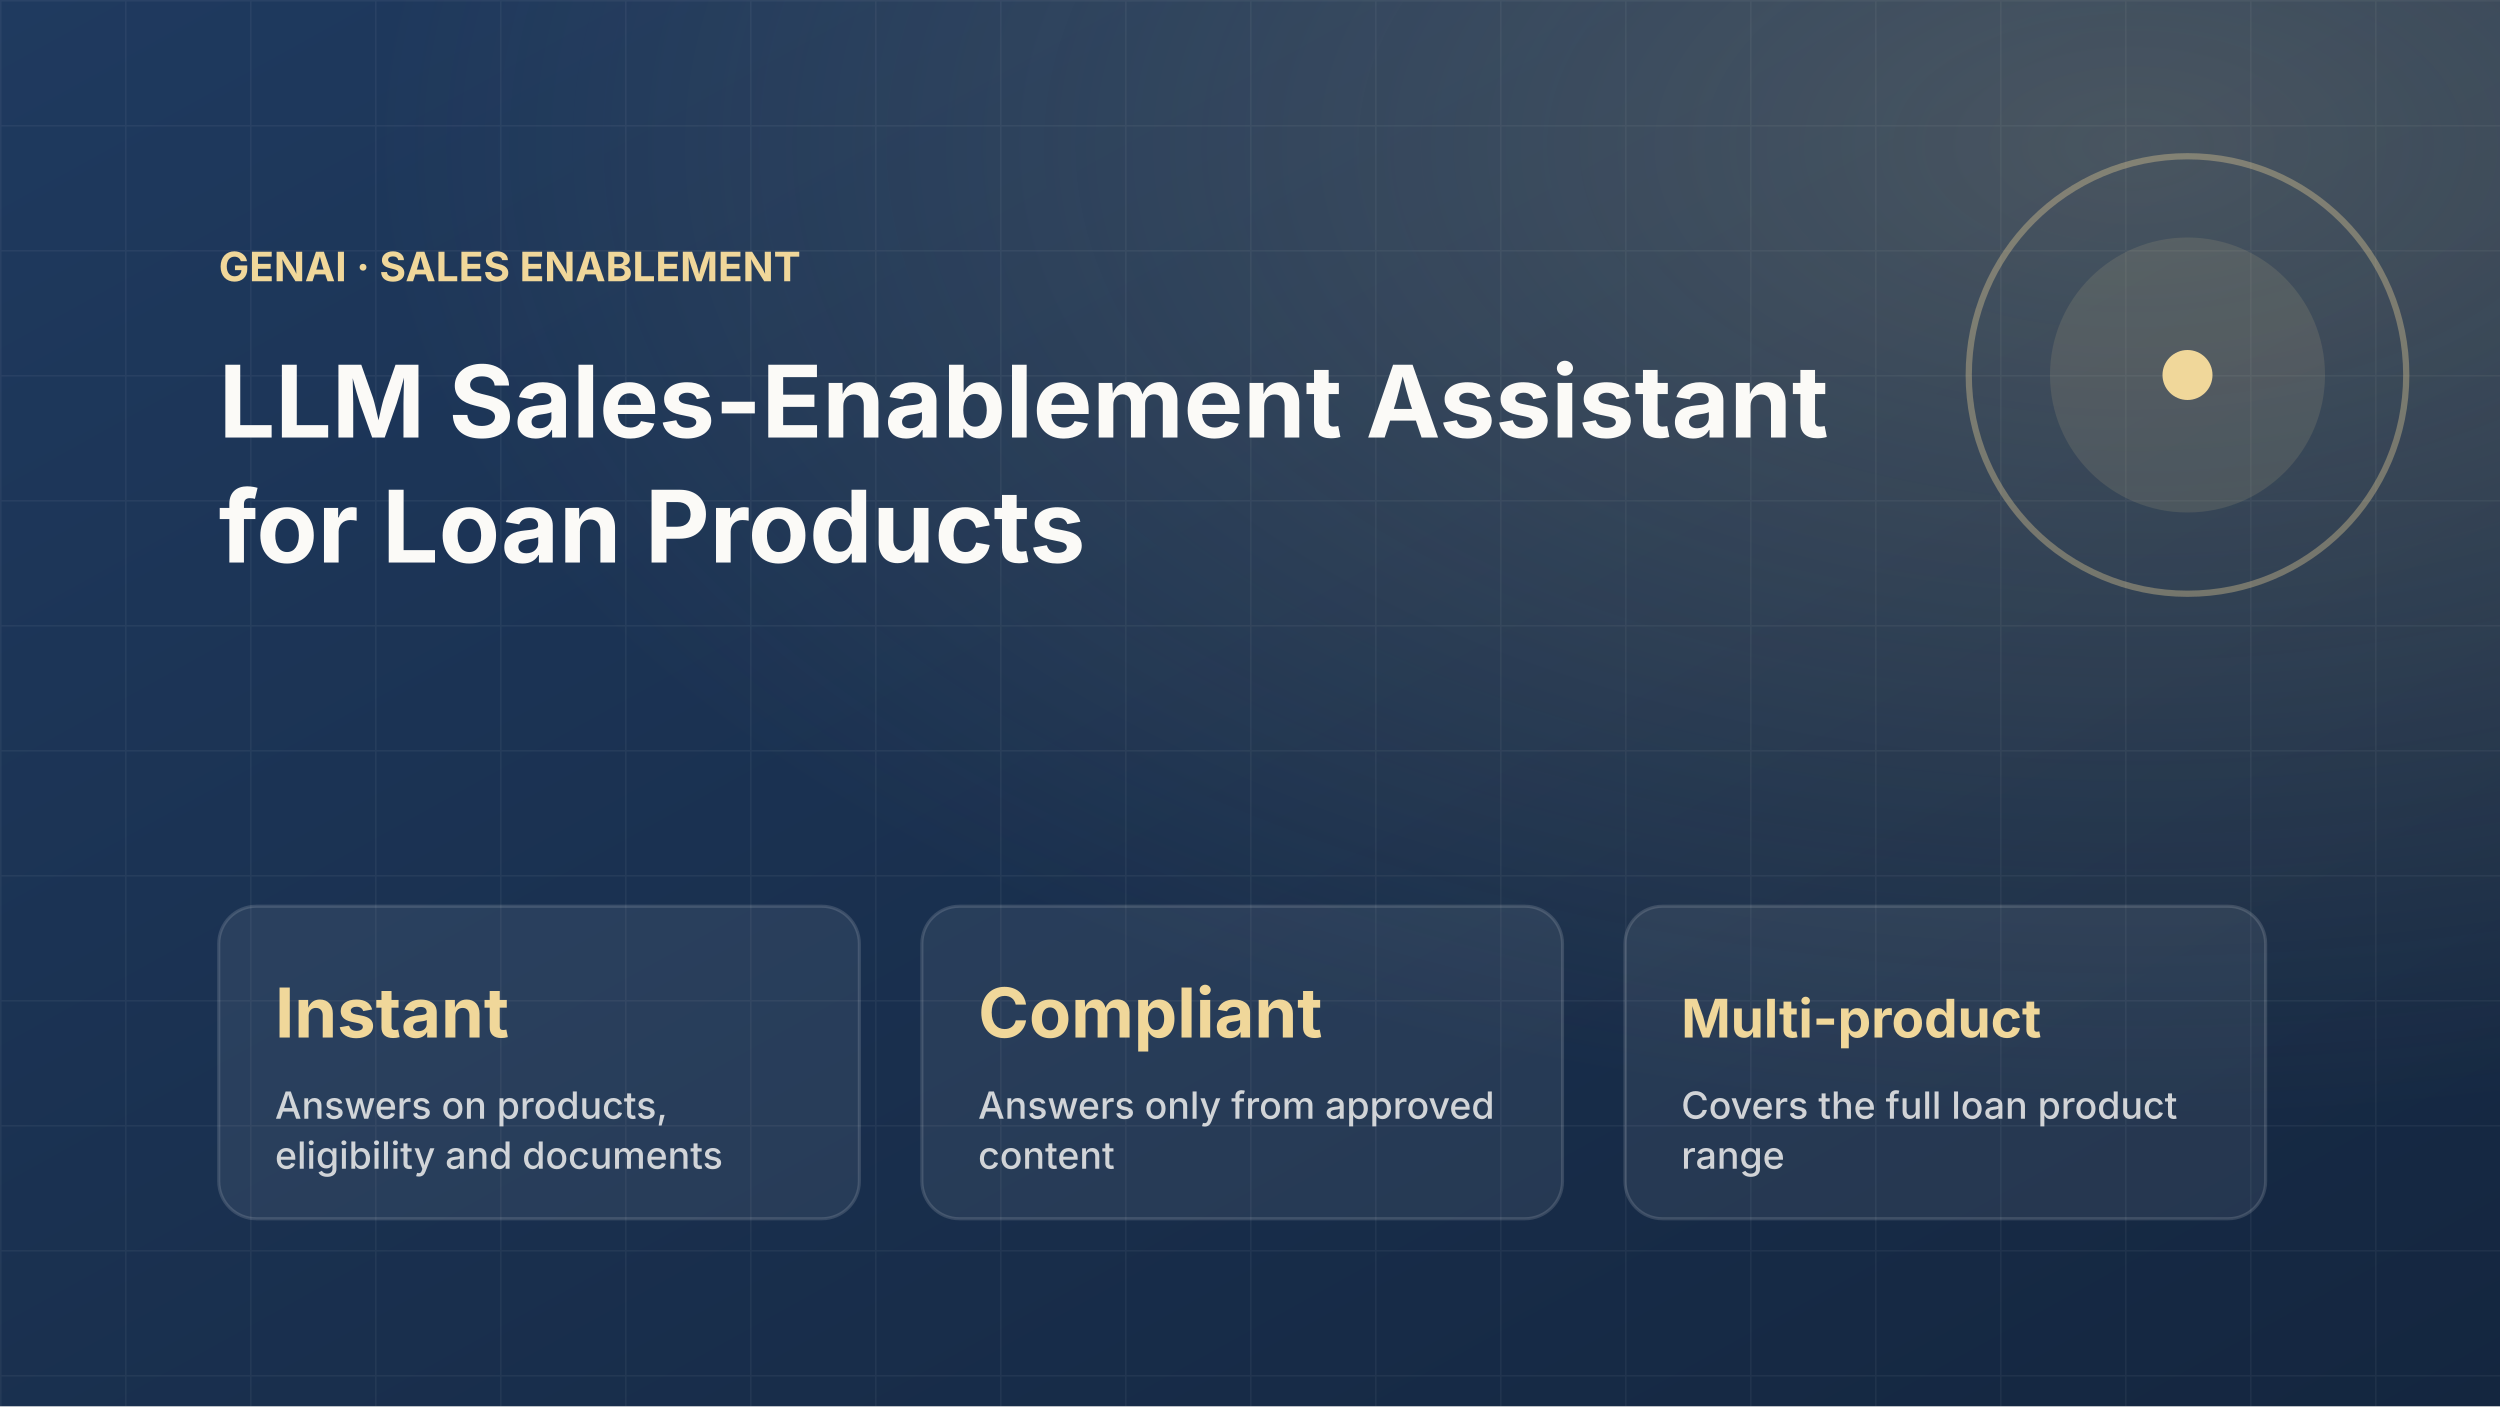
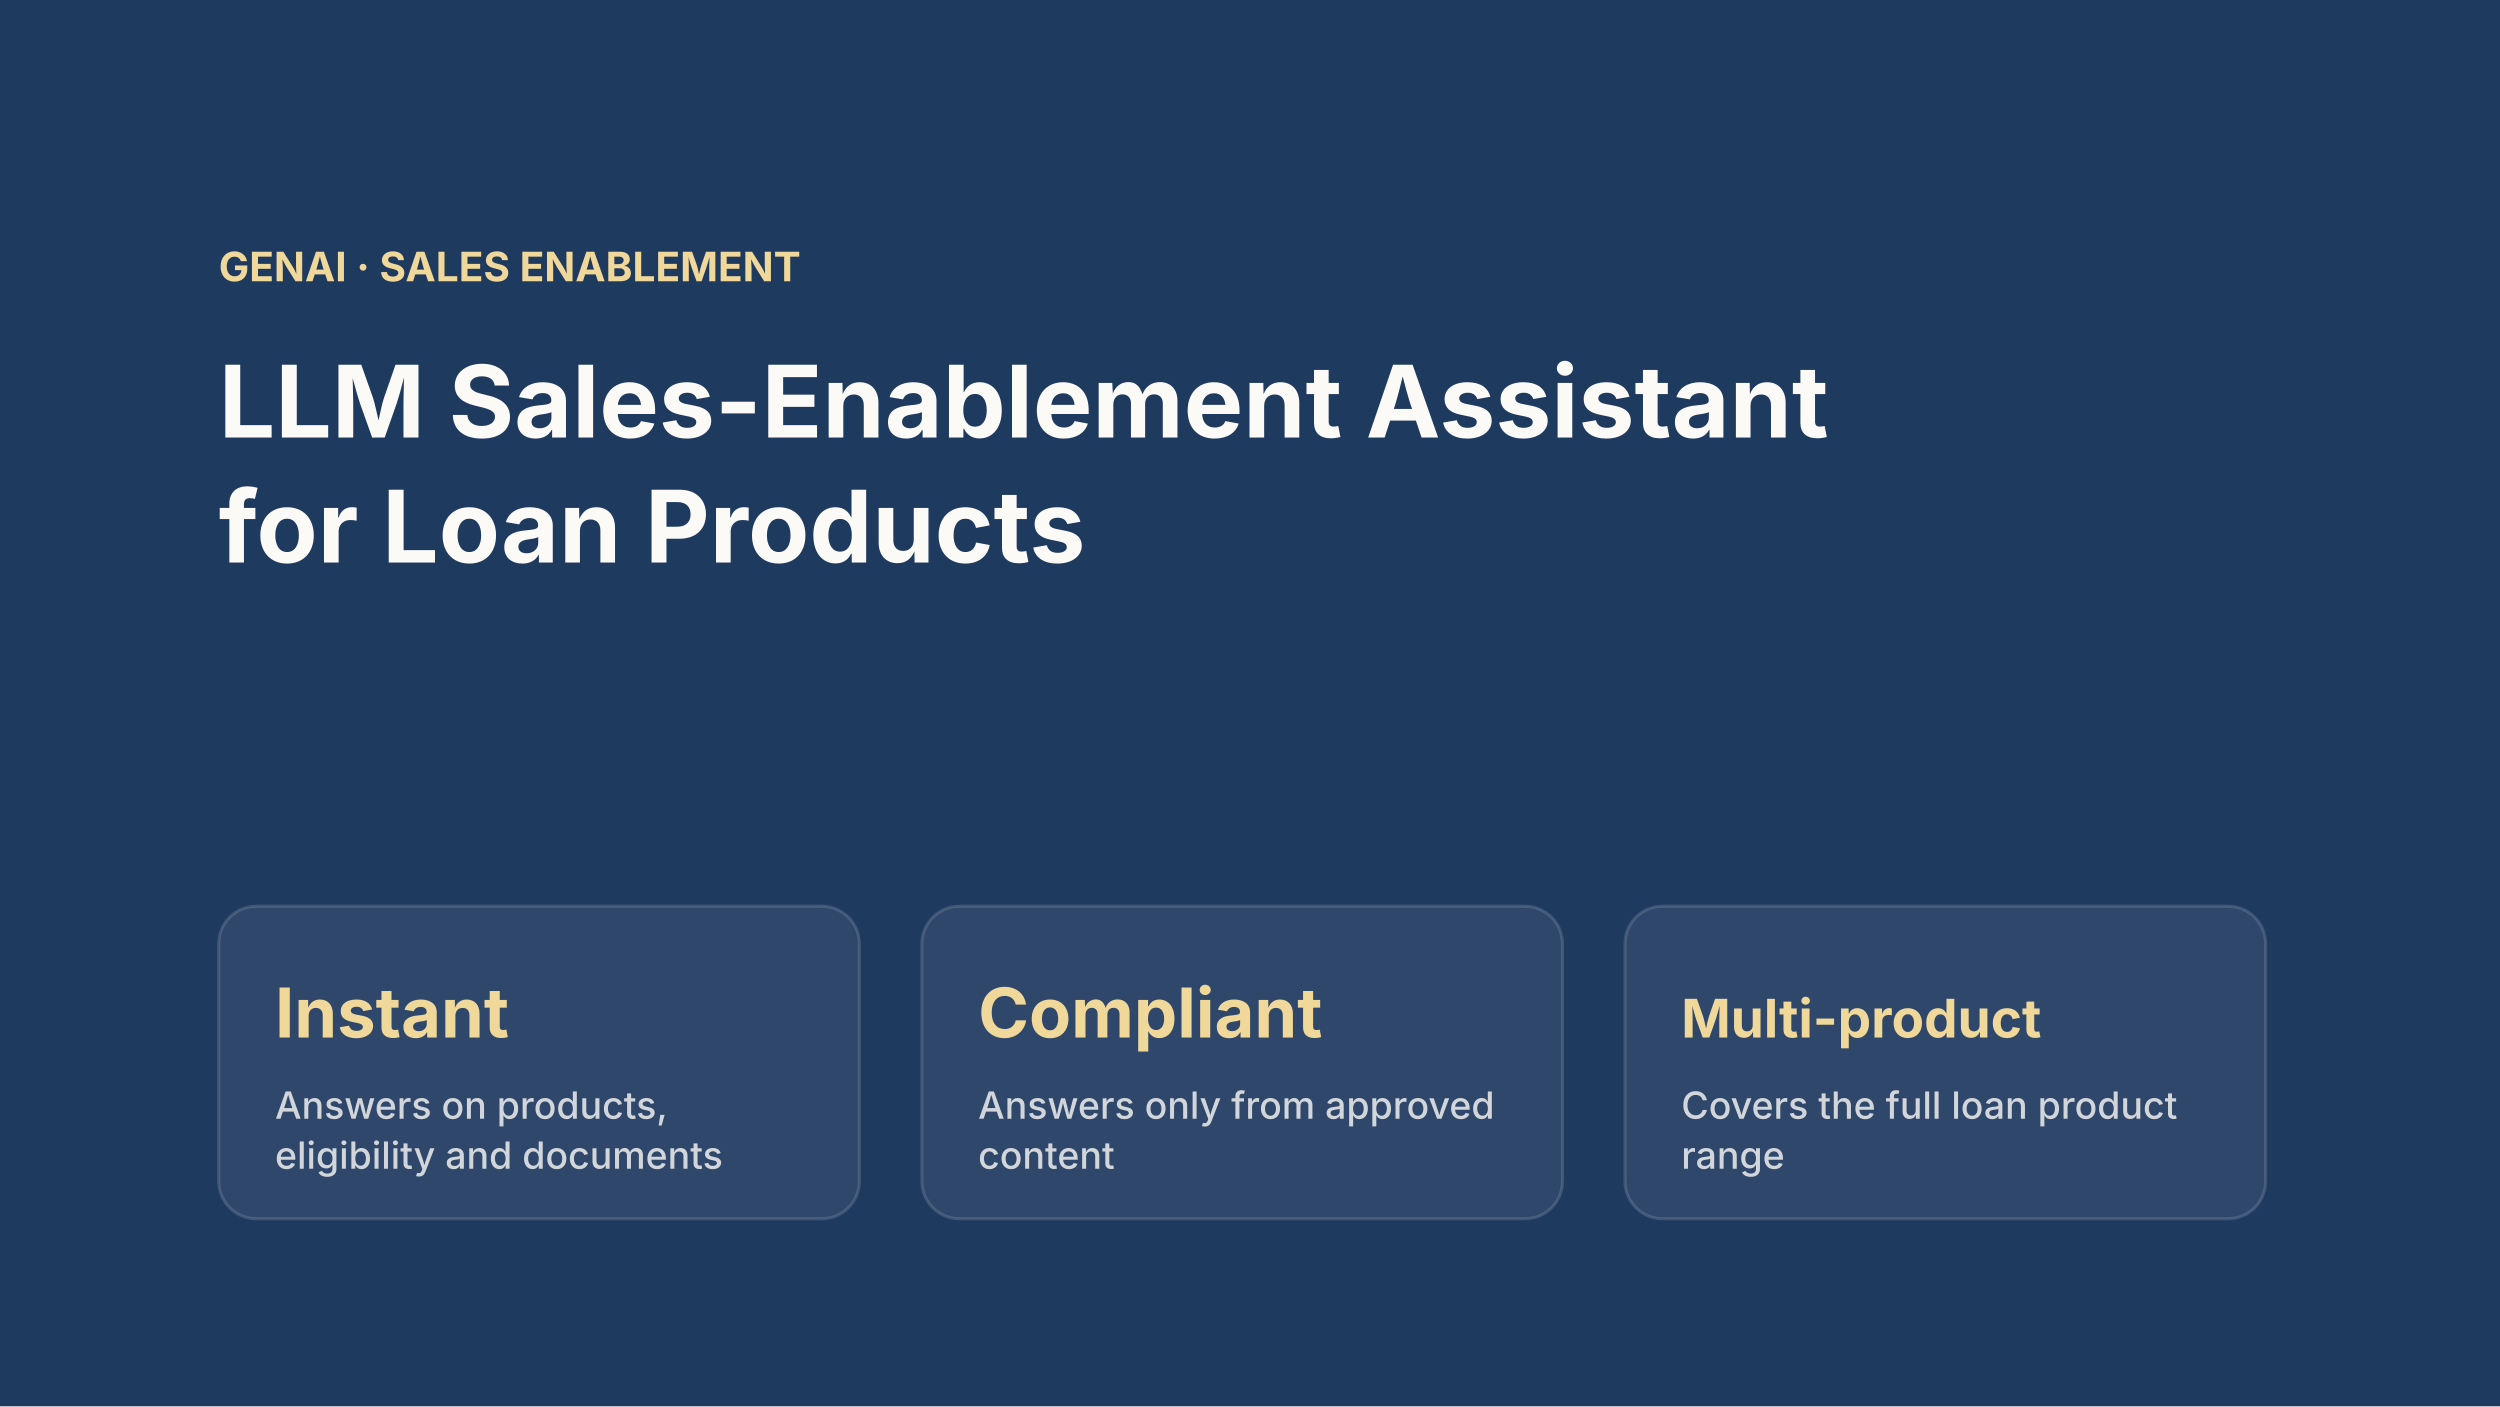
<svg xmlns="http://www.w3.org/2000/svg" viewBox="0 0 800 450" role="img" aria-label="LLM Sales-Enablement Assistant for Loan Products">
  <defs>
    <linearGradient id="bg" x1="0" y1="0" x2="1" y2="1">
      <stop offset="0" stop-color="#1f3a5f" />
-       <stop offset="1" stop-color="#14263f" />
+       <stop offset="1" stop-color="#1f3a5f" />
    </linearGradient>
    <pattern id="grid" width="40" height="40" patternUnits="userSpaceOnUse">
      <path d="M40 0H0V40" fill="none" stroke="#ffffff" stroke-opacity="0.05" />
    </pattern>
    <radialGradient id="glow" cx="0.85" cy="0.1" r="0.7">
      <stop offset="0" stop-color="#f0d79a" stop-opacity="0.22" />
      <stop offset="1" stop-color="#f0d79a" stop-opacity="0" />
    </radialGradient>
  </defs>
  <rect width="800" height="450" fill="url(#bg)" />
-   <rect width="800" height="450" fill="url(#grid)" />
-   <rect width="800" height="450" fill="url(#glow)" />
  <text x="70" y="90" font-family="Inter, Segoe UI, Arial, sans-serif" font-size="13" font-weight="700" fill="#f0d79a" fill-opacity="1" text-anchor="start">GENAI · SALES ENABLEMENT</text>
  <text x="70" y="140" font-family="Inter, Segoe UI, Arial, sans-serif" font-size="32" font-weight="700" fill="#fbfaf7" fill-opacity="1" text-anchor="start">LLM Sales-Enablement Assistant</text>
  <text x="70" y="180" font-family="Inter, Segoe UI, Arial, sans-serif" font-size="32" font-weight="700" fill="#fbfaf7" fill-opacity="1" text-anchor="start">for Loan Products</text>
  <rect x="70" y="290" width="205" height="100" rx="12" fill="#ffffff" fill-opacity="0.07" stroke="#ffffff" stroke-opacity="0.14" />
  <text x="88" y="332" font-family="Inter, Segoe UI, Arial, sans-serif" font-size="22" font-weight="700" fill="#f0d79a" fill-opacity="1" text-anchor="start">Instant</text>
  <text x="88" y="358" font-family="Inter, Segoe UI, Arial, sans-serif" font-size="12" font-weight="500" fill="#fbfaf7" fill-opacity="0.8" text-anchor="start">Answers on products,</text>
  <text x="88" y="374" font-family="Inter, Segoe UI, Arial, sans-serif" font-size="12" font-weight="500" fill="#fbfaf7" fill-opacity="0.8" text-anchor="start">eligibility and documents</text>
  <rect x="295" y="290" width="205" height="100" rx="12" fill="#ffffff" fill-opacity="0.07" stroke="#ffffff" stroke-opacity="0.14" />
  <text x="313" y="332" font-family="Inter, Segoe UI, Arial, sans-serif" font-size="22" font-weight="700" fill="#f0d79a" fill-opacity="1" text-anchor="start">Compliant</text>
  <text x="313" y="358" font-family="Inter, Segoe UI, Arial, sans-serif" font-size="12" font-weight="500" fill="#fbfaf7" fill-opacity="0.8" text-anchor="start">Answers only from approved</text>
  <text x="313" y="374" font-family="Inter, Segoe UI, Arial, sans-serif" font-size="12" font-weight="500" fill="#fbfaf7" fill-opacity="0.8" text-anchor="start">content</text>
  <rect x="520" y="290" width="205" height="100" rx="12" fill="#ffffff" fill-opacity="0.07" stroke="#ffffff" stroke-opacity="0.14" />
  <text x="538" y="332" font-family="Inter, Segoe UI, Arial, sans-serif" font-size="17" font-weight="700" fill="#f0d79a" fill-opacity="1" text-anchor="start">Multi-product</text>
  <text x="538" y="358" font-family="Inter, Segoe UI, Arial, sans-serif" font-size="12" font-weight="500" fill="#fbfaf7" fill-opacity="0.8" text-anchor="start">Covers the full loan product</text>
  <text x="538" y="374" font-family="Inter, Segoe UI, Arial, sans-serif" font-size="12" font-weight="500" fill="#fbfaf7" fill-opacity="0.8" text-anchor="start">range</text>
-   <circle cx="700" cy="120" r="70" fill="none" stroke="#f0d79a" stroke-opacity="0.35" stroke-width="2" />
-   <circle cx="700" cy="120" r="44" fill="#f0d79a" fill-opacity="0.12" />
-   <circle cx="700" cy="120" r="8" fill="#f0d79a" />
</svg>
